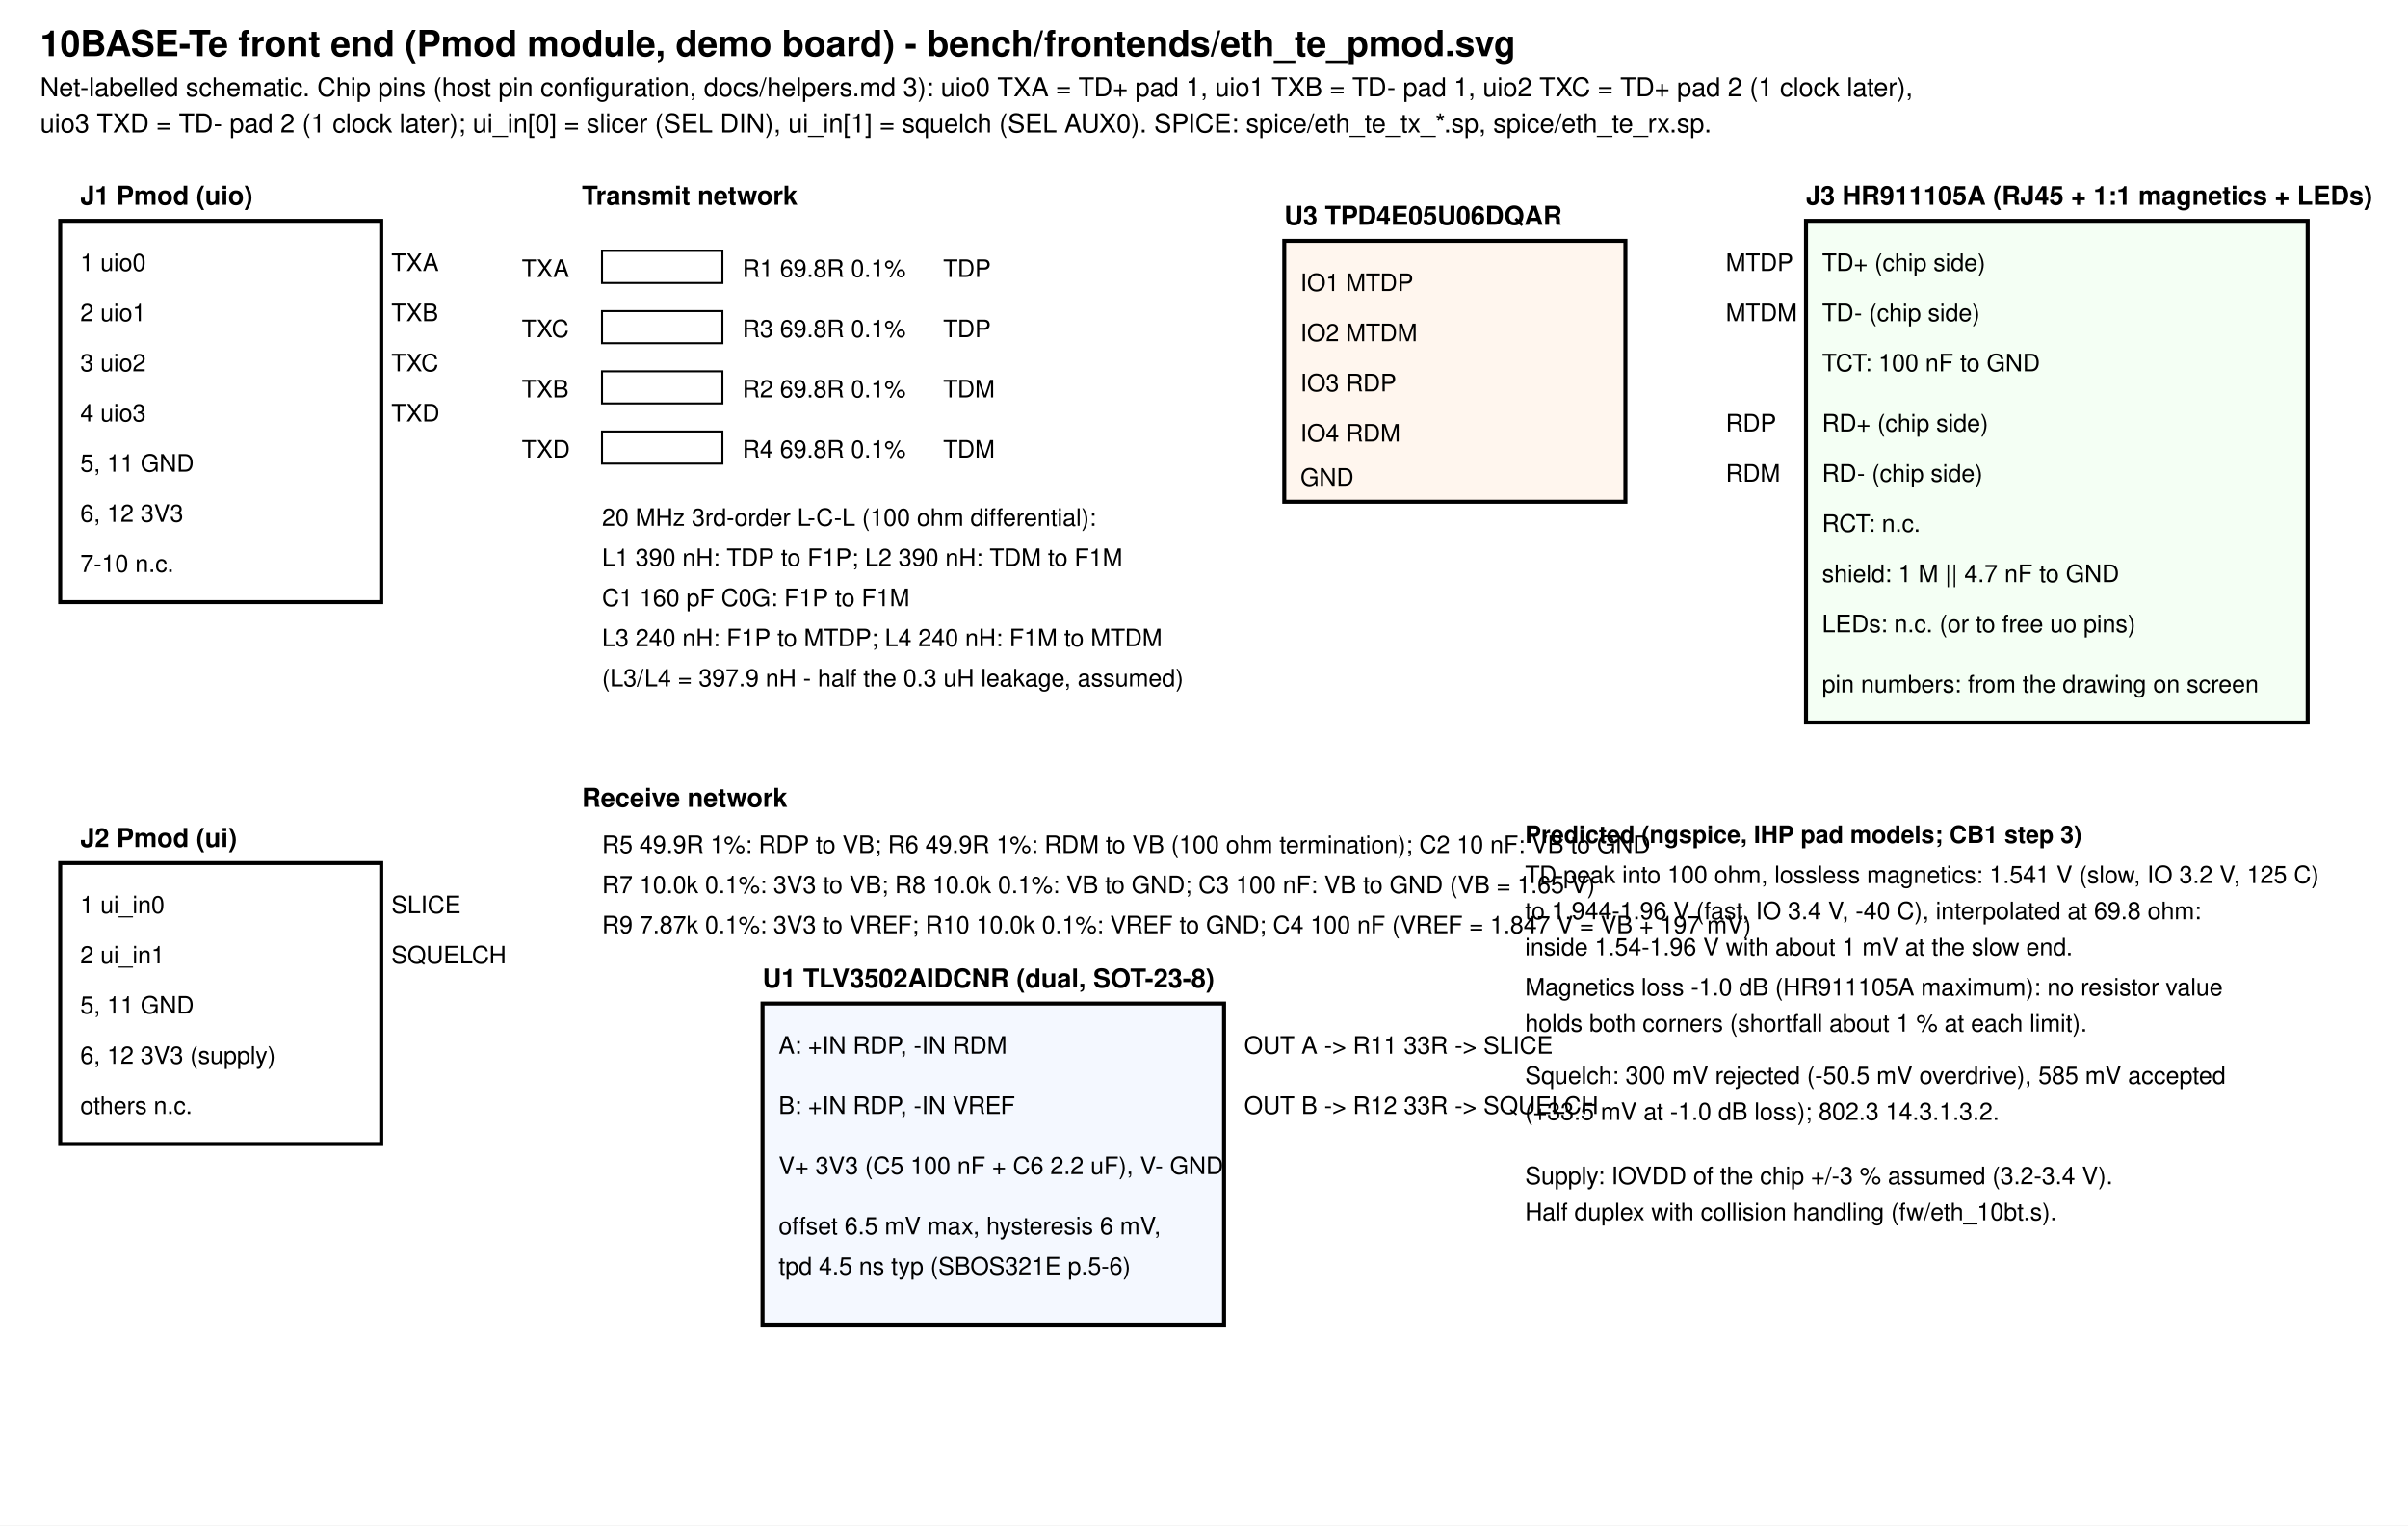
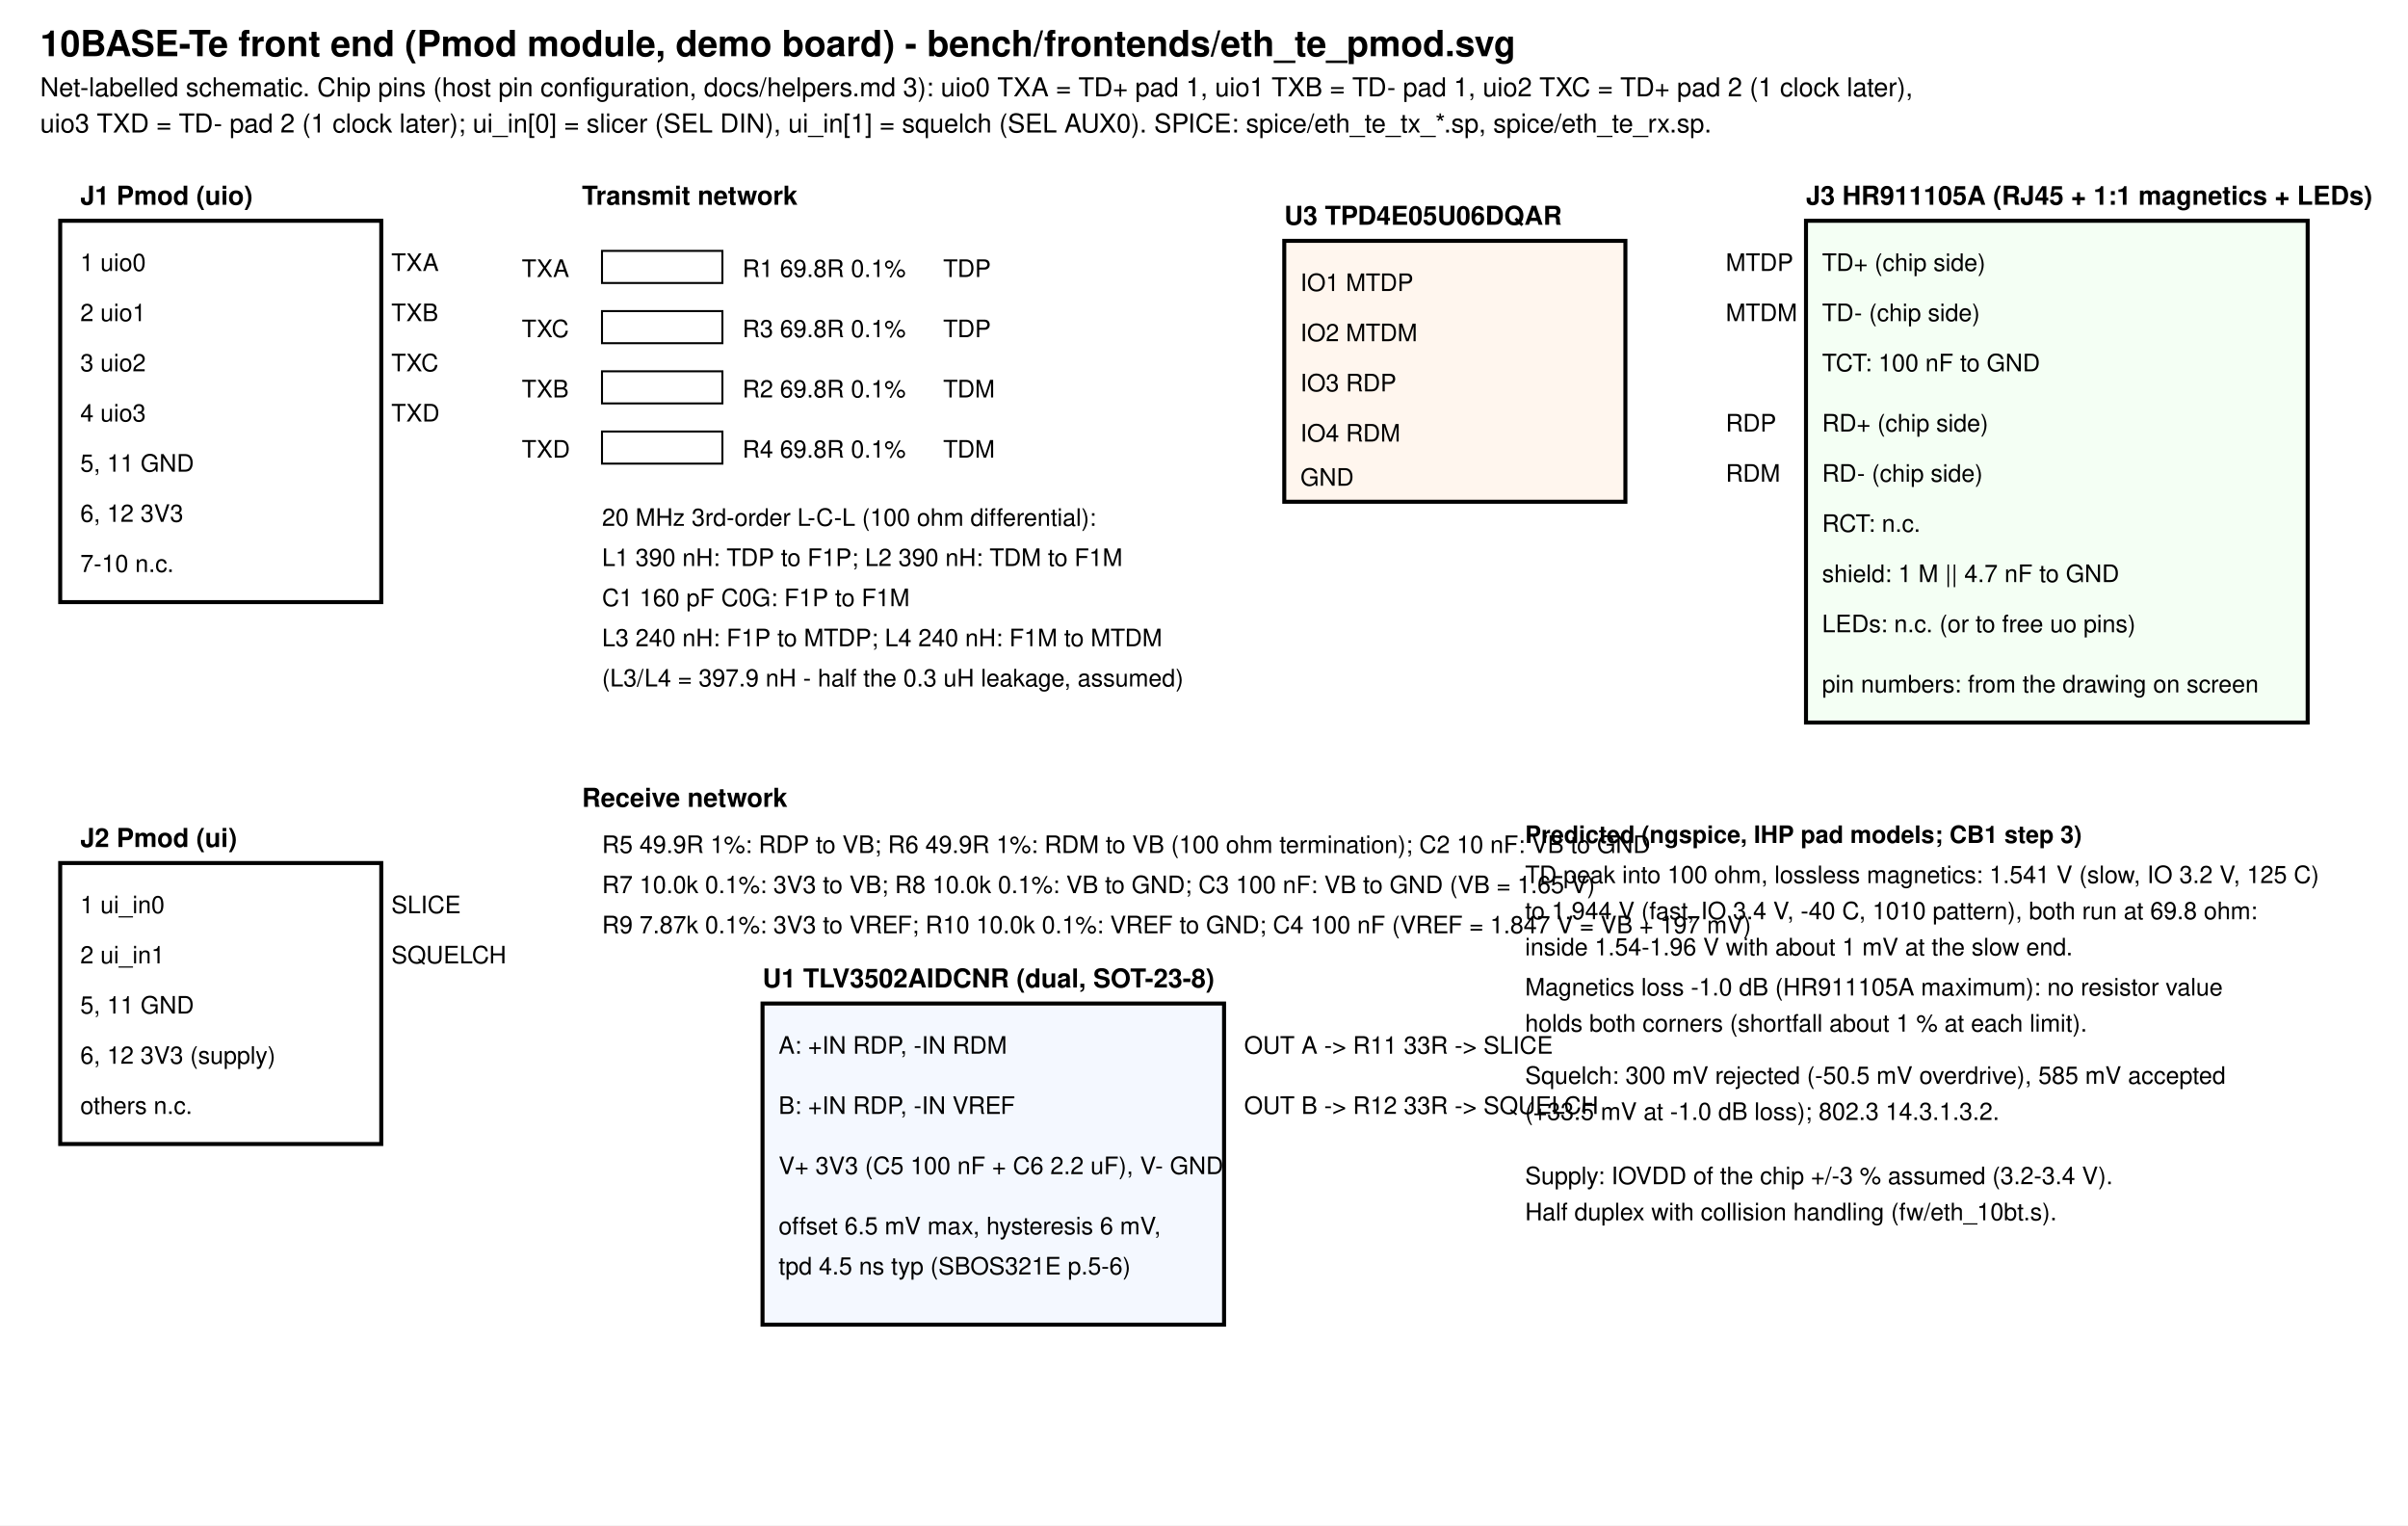
<svg xmlns="http://www.w3.org/2000/svg" width="1200" height="760" viewBox="0 0 1200 760" font-family="Helvetica, Arial, sans-serif" font-size="13">
  <rect x="0" y="0" width="1200" height="760" fill="white" />
  <text x="20" y="28" font-size="18" font-weight="bold">10BASE-Te front end (Pmod module, demo board) - bench/frontends/eth_te_pmod.svg</text>
  <text x="20" y="48">Net-labelled schematic. Chip pins (host pin configuration, docs/helpers.md 3): uio0 TXA = TD+ pad 1, uio1 TXB = TD- pad 1, uio2 TXC = TD+ pad 2 (1 clock later),</text>
  <text x="20" y="66">uio3 TXD = TD- pad 2 (1 clock later); ui_in[0] = slicer (SEL DIN), ui_in[1] = squelch (SEL AUX0). SPICE: spice/eth_te_tx_*.sp, spice/eth_te_rx.sp.</text>
  <rect x="30" y="110" width="160" height="190" fill="none" stroke="black" stroke-width="2" />
  <text x="40" y="102" font-weight="bold">J1 Pmod (uio)</text>
  <g font-size="12">
    <text x="40" y="135">1 uio0</text>
    <text x="195" y="135">TXA</text>
    <text x="40" y="160">2 uio1</text>
    <text x="195" y="160">TXB</text>
    <text x="40" y="185">3 uio2</text>
    <text x="195" y="185">TXC</text>
    <text x="40" y="210">4 uio3</text>
    <text x="195" y="210">TXD</text>
    <text x="40" y="235">5, 11 GND</text>
    <text x="40" y="260">6, 12 3V3</text>
    <text x="40" y="285">7-10 n.c.</text>
  </g>
  <rect x="30" y="430" width="160" height="140" fill="none" stroke="black" stroke-width="2" />
  <text x="40" y="422" font-weight="bold">J2 Pmod (ui)</text>
  <g font-size="12">
    <text x="40" y="455">1 ui_in0</text>
    <text x="195" y="455">SLICE</text>
    <text x="40" y="480">2 ui_in1</text>
    <text x="195" y="480">SQUELCH</text>
    <text x="40" y="505">5, 11 GND</text>
    <text x="40" y="530">6, 12 3V3 (supply)</text>
    <text x="40" y="555">others n.c.</text>
  </g>
  <text x="290" y="102" font-weight="bold">Transmit network</text>
  <g font-size="12">
    <rect x="300" y="125" width="60" height="16" fill="none" stroke="black" />
    <text x="260" y="138">TXA</text>
    <text x="370" y="138">R1 69.8R 0.1%</text>
    <text x="470" y="138">TDP</text>
    <rect x="300" y="155" width="60" height="16" fill="none" stroke="black" />
    <text x="260" y="168">TXC</text>
    <text x="370" y="168">R3 69.8R 0.1%</text>
    <text x="470" y="168">TDP</text>
    <rect x="300" y="185" width="60" height="16" fill="none" stroke="black" />
    <text x="260" y="198">TXB</text>
    <text x="370" y="198">R2 69.8R 0.1%</text>
    <text x="470" y="198">TDM</text>
    <rect x="300" y="215" width="60" height="16" fill="none" stroke="black" />
    <text x="260" y="228">TXD</text>
    <text x="370" y="228">R4 69.8R 0.1%</text>
    <text x="470" y="228">TDM</text>
    <text x="300" y="262">20 MHz 3rd-order L-C-L (100 ohm differential):</text>
    <text x="300" y="282">L1 390 nH: TDP to F1P; L2 390 nH: TDM to F1M</text>
    <text x="300" y="302">C1 160 pF C0G: F1P to F1M</text>
    <text x="300" y="322">L3 240 nH: F1P to MTDP; L4 240 nH: F1M to MTDM</text>
    <text x="300" y="342">(L3/L4 = 397.9 nH - half the 0.3 uH leakage, assumed)</text>
  </g>
  <rect x="640" y="120" width="170" height="130" fill="#fff6ee" stroke="black" stroke-width="2" />
  <text x="640" y="112" font-weight="bold">U3 TPD4E05U06DQAR</text>
  <g font-size="12">
    <text x="648" y="145">IO1 MTDP</text>
    <text x="648" y="170">IO2 MTDM</text>
    <text x="648" y="195">IO3 RDP</text>
    <text x="648" y="220">IO4 RDM</text>
    <text x="648" y="242">GND</text>
  </g>
  <rect x="900" y="110" width="250" height="250" fill="#f4fff4" stroke="black" stroke-width="2" />
  <text x="900" y="102" font-weight="bold">J3 HR911105A (RJ45 + 1:1 magnetics + LEDs)</text>
  <g font-size="12">
    <text x="908" y="135">TD+  (chip side)</text>
    <text x="860" y="135">MTDP</text>
    <text x="908" y="160">TD-  (chip side)</text>
    <text x="860" y="160">MTDM</text>
    <text x="908" y="185">TCT: 100 nF to GND</text>
    <text x="908" y="215">RD+  (chip side)</text>
    <text x="860" y="215">RDP</text>
    <text x="908" y="240">RD-  (chip side)</text>
    <text x="860" y="240">RDM</text>
    <text x="908" y="265">RCT: n.c.</text>
    <text x="908" y="290">shield: 1 M || 4.7 nF to GND</text>
    <text x="908" y="315">LEDs: n.c. (or to free uo pins)</text>
    <text x="908" y="345">pin numbers: from the drawing on screen</text>
  </g>
  <text x="290" y="402" font-weight="bold">Receive network</text>
  <g font-size="12">
    <text x="300" y="425">R5 49.9R 1%: RDP to VB; R6 49.9R 1%: RDM to VB (100 ohm termination); C2 10 nF: VB to GND</text>
    <text x="300" y="445">R7 10.0k 0.1%: 3V3 to VB; R8 10.0k 0.1%: VB to GND; C3 100 nF: VB to GND  (VB = 1.65 V)</text>
    <text x="300" y="465">R9 7.87k 0.1%: 3V3 to VREF; R10 10.0k 0.1%: VREF to GND; C4 100 nF  (VREF = 1.847 V = VB + 197 mV)</text>
  </g>
  <rect x="380" y="500" width="230" height="160" fill="#f4f8ff" stroke="black" stroke-width="2" />
  <text x="380" y="492" font-weight="bold">U1 TLV3502AIDCNR (dual, SOT-23-8)</text>
  <g font-size="12">
    <text x="388" y="525">A: +IN RDP, -IN RDM</text>
    <text x="620" y="525">OUT A -&gt; R11 33R -&gt; SLICE</text>
    <text x="388" y="555">B: +IN RDP, -IN VREF</text>
    <text x="620" y="555">OUT B -&gt; R12 33R -&gt; SQUELCH</text>
    <text x="388" y="585">V+ 3V3 (C5 100 nF + C6 2.2 uF), V- GND</text>
    <text x="388" y="615">offset 6.5 mV max, hysteresis 6 mV,</text>
    <text x="388" y="635">tpd 4.5 ns typ (SBOS321E p.5-6)</text>
  </g>
  <g font-size="12">
    <text x="760" y="420" font-weight="bold">Predicted (ngspice, IHP pad models; CB1 step 3)</text>
    <text x="760" y="440">TD peak into 100 ohm, lossless magnetics: 1.541 V (slow, IO 3.2 V, 125 C)</text>
-     <text x="760" y="458">to 1.944-1.96 V (fast, IO 3.4 V, -40 C), interpolated at 69.8 ohm:</text>
+     <text x="760" y="458">to 1.944 V (fast, IO 3.4 V, -40 C, 1010 pattern), both run at 69.8 ohm:</text>
    <text x="760" y="476">inside 1.54-1.96 V with about 1 mV at the slow end.</text>
    <text x="760" y="496">Magnetics loss -1.0 dB (HR911105A maximum): no resistor value</text>
    <text x="760" y="514">holds both corners (shortfall about 1 % at each limit).</text>
    <text x="760" y="540">Squelch: 300 mV rejected (-50.5 mV overdrive), 585 mV accepted</text>
    <text x="760" y="558">(+33.5 mV at -1.0 dB loss); 802.3 14.3.1.3.2.</text>
    <text x="760" y="590">Supply: IOVDD of the chip +/-3 % assumed (3.2-3.4 V).</text>
    <text x="760" y="608">Half duplex with collision handling (fw/eth_10bt.s).</text>
  </g>
</svg>
